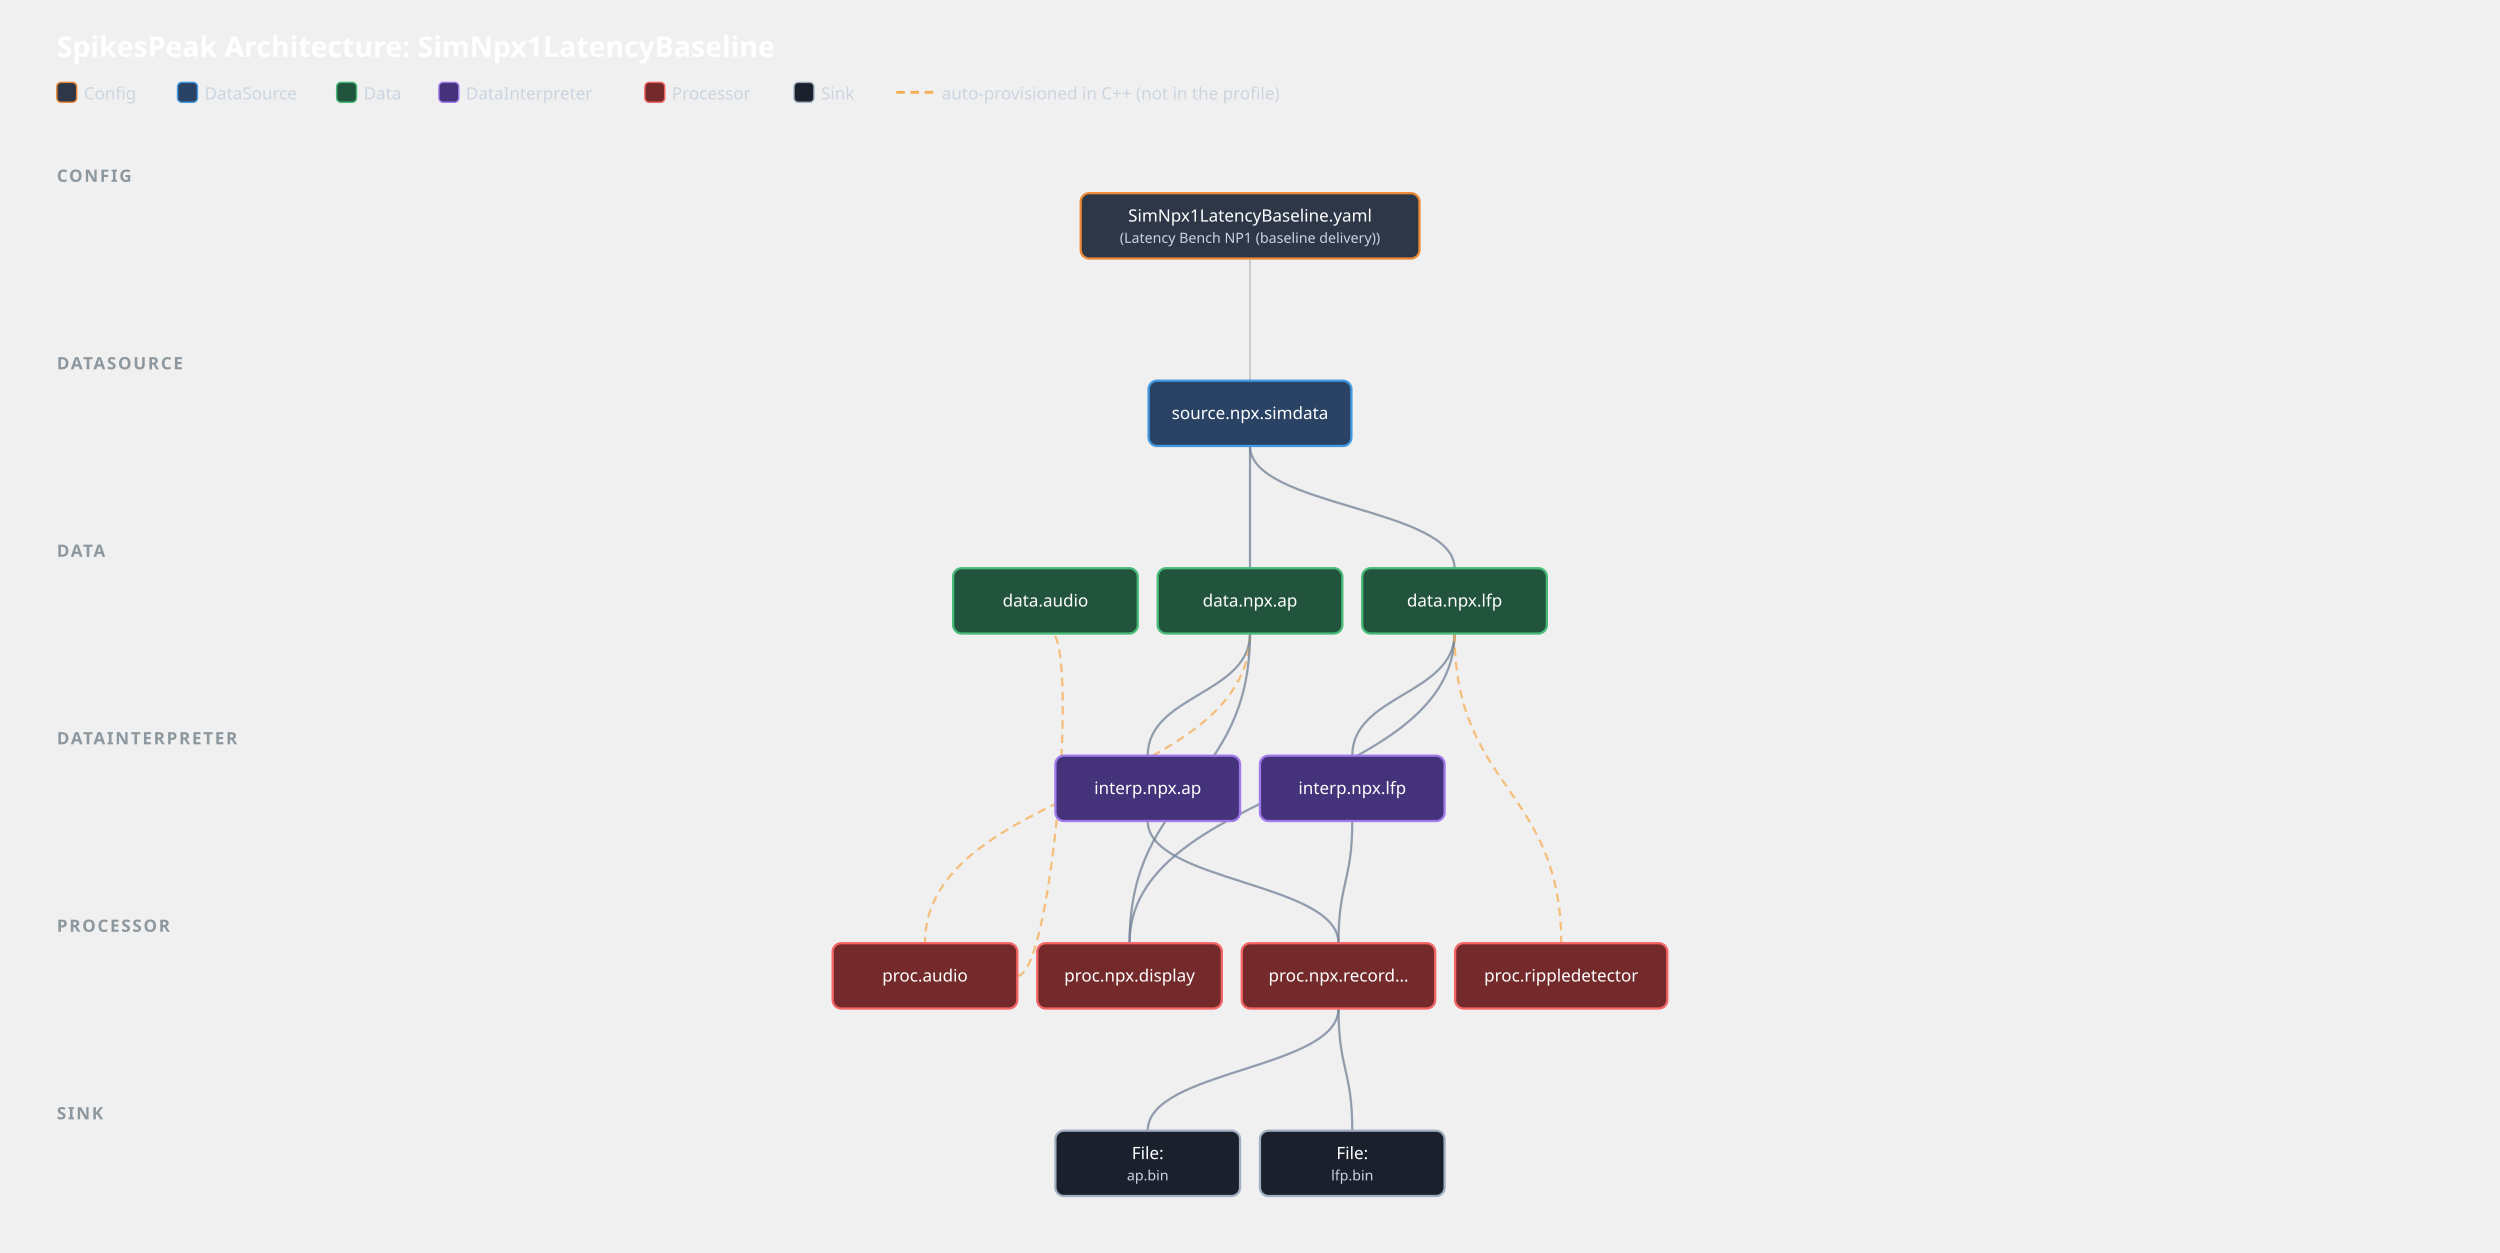
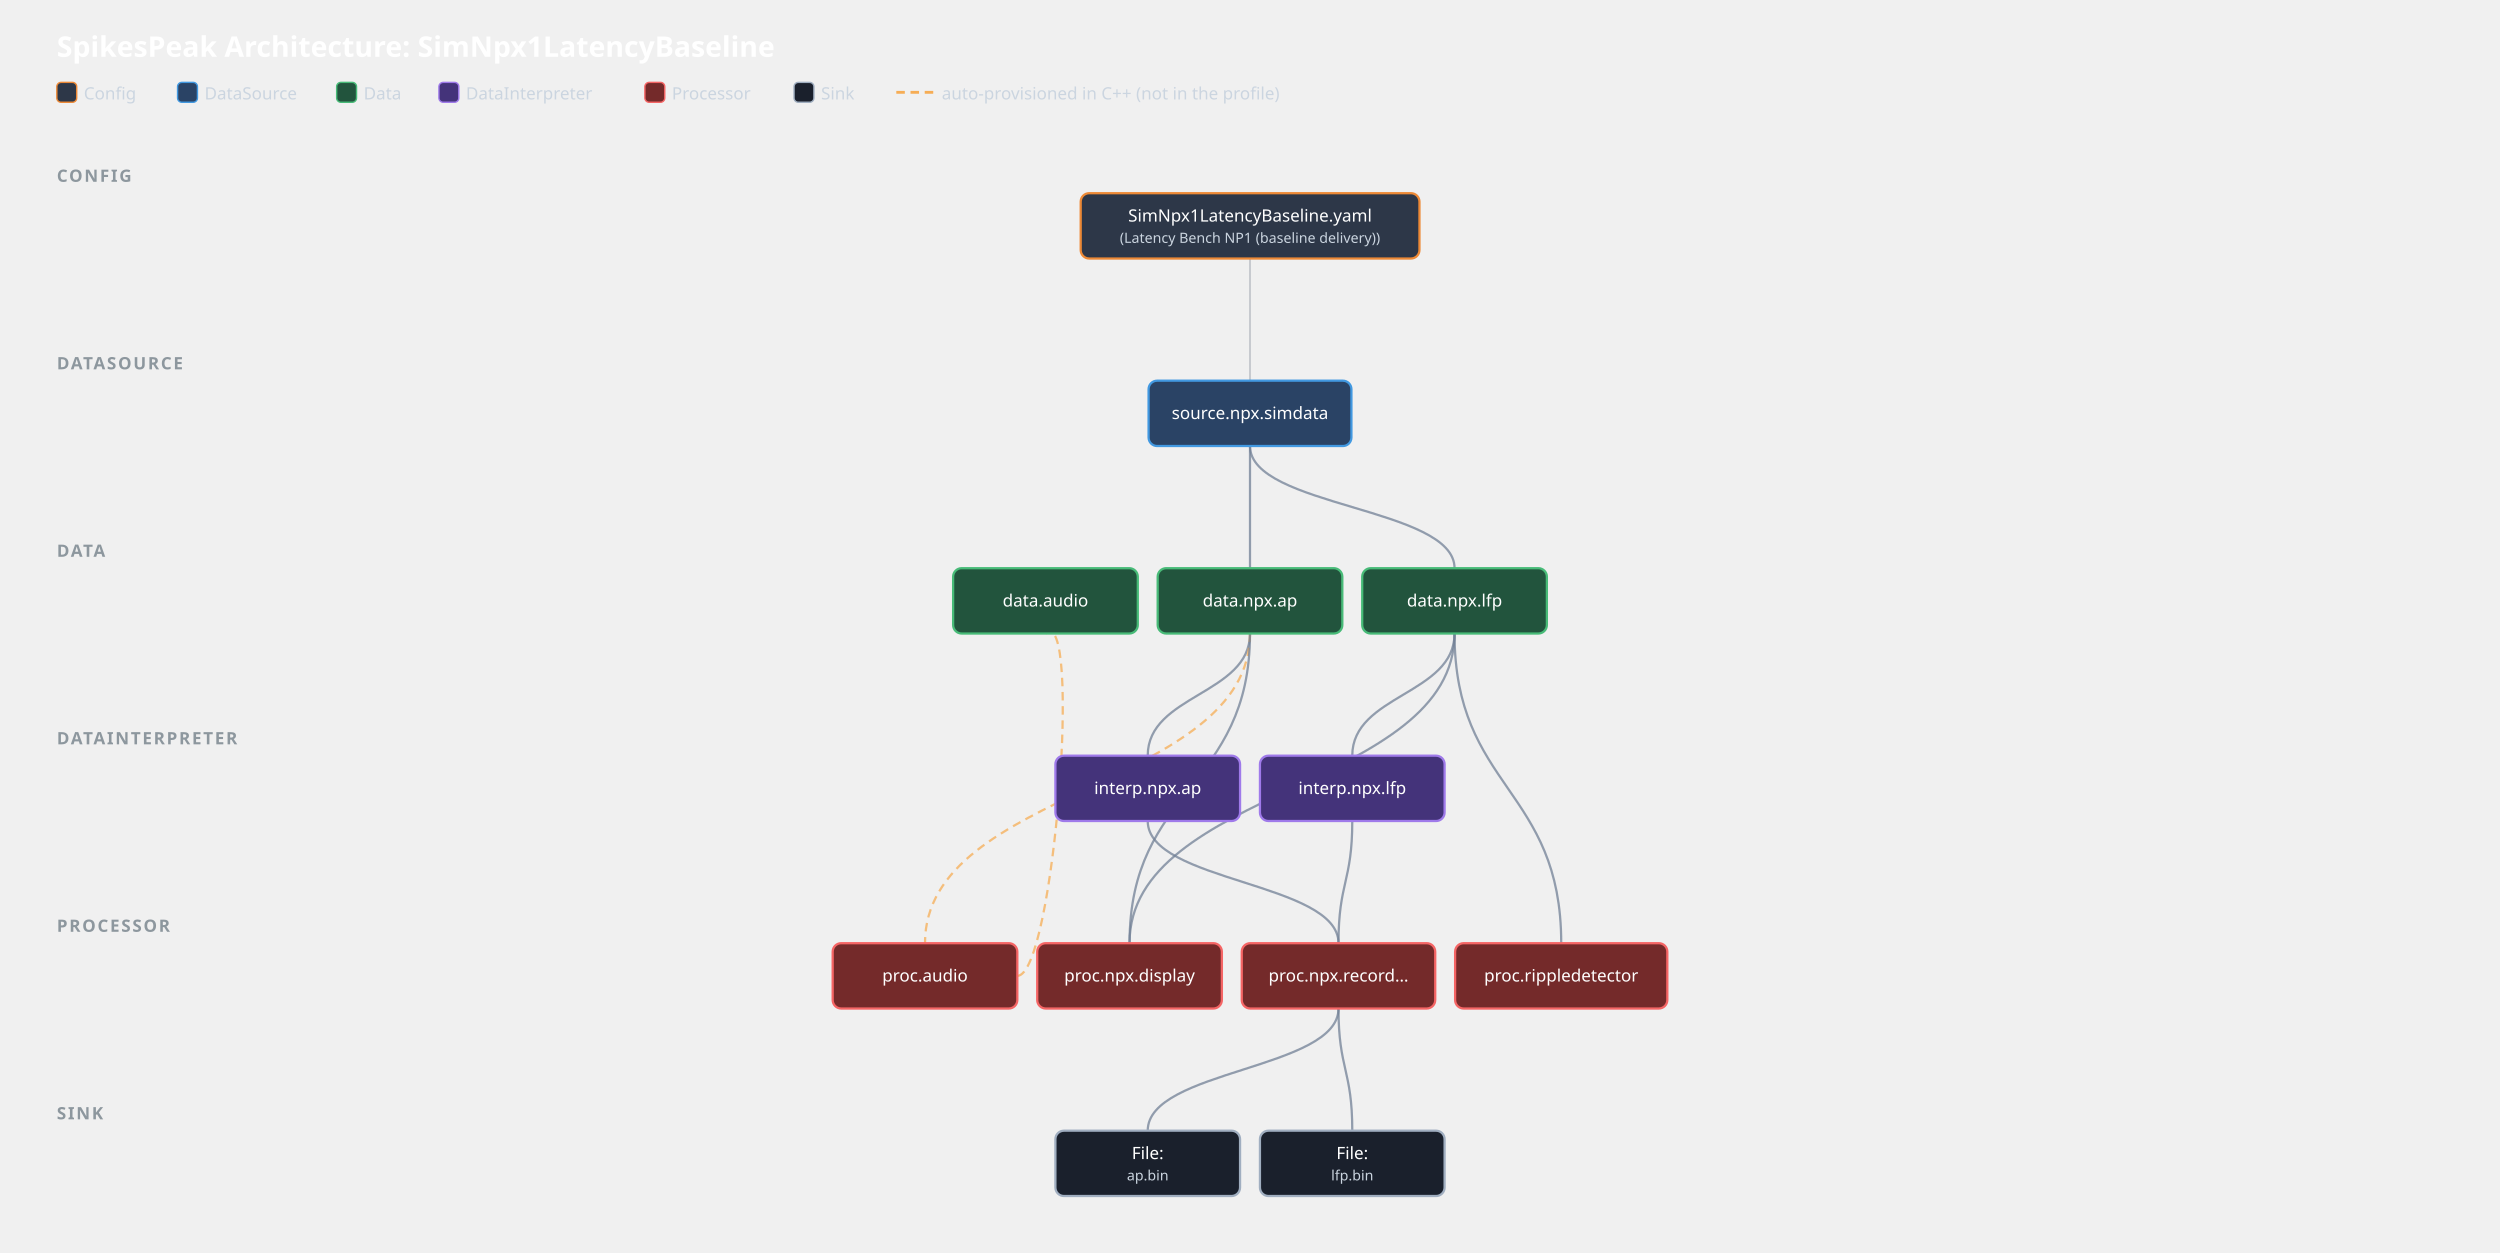
<svg xmlns="http://www.w3.org/2000/svg" width="1760.0" height="882.0" viewBox="0 0 1760.0 882.0" preserveAspectRatio="xMidYMin meet" style="background-color: #1a1a1a; max-width: 100%; height: auto;">
  <text x="40" y="40" fill="#fff" font-family="sans-serif" font-size="20" font-weight="bold">SpikesPeak Architecture: SimNpx1LatencyBaseline</text>
  <g id="legend">
    <rect x="40" y="58" width="14" height="14" rx="3" fill="#2d3748" stroke="#ed8936" stroke-width="1" />
    <text x="59" y="70" fill="#cbd5e0" font-family="sans-serif" font-size="12">Config</text>
    <rect x="125" y="58" width="14" height="14" rx="3" fill="#2a4365" stroke="#4299e1" stroke-width="1" />
    <text x="144" y="70" fill="#cbd5e0" font-family="sans-serif" font-size="12">DataSource</text>
    <rect x="237" y="58" width="14" height="14" rx="3" fill="#22543d" stroke="#48bb78" stroke-width="1" />
    <text x="256" y="70" fill="#cbd5e0" font-family="sans-serif" font-size="12">Data</text>
    <rect x="309" y="58" width="14" height="14" rx="3" fill="#44337a" stroke="#9f7aea" stroke-width="1" />
    <text x="328" y="70" fill="#cbd5e0" font-family="sans-serif" font-size="12">DataInterpreter</text>
    <rect x="454" y="58" width="14" height="14" rx="3" fill="#742a2a" stroke="#f56565" stroke-width="1" />
    <text x="473" y="70" fill="#cbd5e0" font-family="sans-serif" font-size="12">Processor</text>
    <rect x="559" y="58" width="14" height="14" rx="3" fill="#1a202c" stroke="#a0aec0" stroke-width="1" />
    <text x="578" y="70" fill="#cbd5e0" font-family="sans-serif" font-size="12">Sink</text>
    <path d="M 631 65 l 26 0" stroke="#f6ad55" stroke-width="2" stroke-dasharray="6 4" />
    <text x="663" y="70" fill="#cbd5e0" font-family="sans-serif" font-size="12">auto-provisioned in C++ (not in the profile)</text>
  </g>
  <g id="edges">
    <path d="M 880.0 182.0 C 880.0 207.8, 880.0 224.0, 880.0 242.0 L 880.0 268.0" fill="none" stroke="#4a5568" stroke-width="1.0" opacity="0.35" />
    <path d="M 880.0 446.0 C 880.0 489.0, 808.0 489.0, 808.0 532.0" fill="none" stroke="#718096" stroke-width="1.6" opacity="0.75" />
    <path d="M 880.0 446.0 C 880.0 555.0, 651.2 555.0, 651.2 664.0" fill="none" stroke="#f6ad55" stroke-width="1.6" opacity="0.75" stroke-dasharray="6 4" />
    <path d="M 880.0 446.0 C 880.0 555.0, 795.2 555.0, 795.2 664.0" fill="none" stroke="#718096" stroke-width="1.6" opacity="0.75" />
    <path d="M 1024.0 446.0 C 1024.0 489.0, 952.0 489.0, 952.0 532.0" fill="none" stroke="#718096" stroke-width="1.6" opacity="0.75" />
    <path d="M 1024.0 446.0 C 1024.0 555.0, 795.2 555.0, 795.2 664.0" fill="none" stroke="#718096" stroke-width="1.6" opacity="0.75" />
-     <path d="M 1024.0 446.0 C 1024.0 555.0, 1099.1 555.0, 1099.1 664.0" fill="none" stroke="#f6ad55" stroke-width="1.6" opacity="0.75" stroke-dasharray="6 4" />
+     <path d="M 1024.0 446.0 C 1024.0 555.0, 1099.1 555.0, 1099.1 664.0" fill="none" stroke="#718096" stroke-width="1.6" opacity="0.75" />
    <path d="M 808.0 578.0 C 808.0 621.0, 942.3 621.0, 942.3 664.0" fill="none" stroke="#718096" stroke-width="1.6" opacity="0.75" />
    <path d="M 952.0 578.0 C 952.0 621.0, 942.3 621.0, 942.3 664.0" fill="none" stroke="#718096" stroke-width="1.6" opacity="0.75" />
    <path d="M 716.2 687.0 C 742.2 687.0, 762.0 423.0, 736.0 446.0" fill="none" stroke="#f6ad55" stroke-width="1.6" opacity="0.75" stroke-dasharray="6 4" />
    <path d="M 942.3 710.0 C 942.3 753.0, 808.0 753.0, 808.0 796.0" fill="none" stroke="#718096" stroke-width="1.6" opacity="0.75" />
    <path d="M 942.3 710.0 C 942.3 753.0, 952.0 753.0, 952.0 796.0" fill="none" stroke="#718096" stroke-width="1.6" opacity="0.75" />
    <path d="M 880.0 314.0 C 880.0 357.0, 880.0 357.0, 880.0 400.0" fill="none" stroke="#718096" stroke-width="1.6" opacity="0.75" />
    <path d="M 880.0 314.0 C 880.0 357.0, 1024.0 357.0, 1024.0 400.0" fill="none" stroke="#718096" stroke-width="1.6" opacity="0.75" />
  </g>
  <g id="nodes">
    <text x="40" y="128.0" fill="#8d979e" font-family="sans-serif" font-size="12" font-weight="bold" letter-spacing="1.2">CONFIG</text>
    <text x="40" y="260.0" fill="#8d979e" font-family="sans-serif" font-size="12" font-weight="bold" letter-spacing="1.2">DATASOURCE</text>
    <text x="40" y="392.0" fill="#8d979e" font-family="sans-serif" font-size="12" font-weight="bold" letter-spacing="1.2">DATA</text>
    <text x="40" y="524.0" fill="#8d979e" font-family="sans-serif" font-size="12" font-weight="bold" letter-spacing="1.2">DATAINTERPRETER</text>
    <text x="40" y="656.0" fill="#8d979e" font-family="sans-serif" font-size="12" font-weight="bold" letter-spacing="1.2">PROCESSOR</text>
    <text x="40" y="788.0" fill="#8d979e" font-family="sans-serif" font-size="12" font-weight="bold" letter-spacing="1.2">SINK</text>
    <rect x="760.8" y="136.0" width="238.5" height="46" rx="6" fill="#2d3748" stroke="#ed8936" stroke-width="1.6" />
    <text x="880.0" y="156.0" fill="#fff" font-family="sans-serif" font-size="12" text-anchor="middle">SimNpx1LatencyBaseline.yaml</text>
    <text x="880.0" y="171.0" fill="#cbd5e0" font-family="sans-serif" font-size="10" text-anchor="middle">(Latency Bench NP1 (baseline delivery))</text>
    <rect x="671.0" y="400.0" width="130.0" height="46" rx="6" fill="#22543d" stroke="#48bb78" stroke-width="1.6" />
    <text x="736.0" y="427.0" fill="#fff" font-family="sans-serif" font-size="12" text-anchor="middle">data.audio</text>
    <rect x="815.0" y="400.0" width="130.0" height="46" rx="6" fill="#22543d" stroke="#48bb78" stroke-width="1.6" />
    <text x="880.0" y="427.0" fill="#fff" font-family="sans-serif" font-size="12" text-anchor="middle">data.npx.ap</text>
    <rect x="959.0" y="400.0" width="130.0" height="46" rx="6" fill="#22543d" stroke="#48bb78" stroke-width="1.6" />
    <text x="1024.0" y="427.0" fill="#fff" font-family="sans-serif" font-size="12" text-anchor="middle">data.npx.lfp</text>
    <rect x="743.0" y="532.0" width="130.0" height="46" rx="6" fill="#44337a" stroke="#9f7aea" stroke-width="1.6" />
    <text x="808.0" y="559.0" fill="#fff" font-family="sans-serif" font-size="12" text-anchor="middle">interp.npx.ap</text>
    <rect x="887.0" y="532.0" width="130.0" height="46" rx="6" fill="#44337a" stroke="#9f7aea" stroke-width="1.6" />
    <text x="952.0" y="559.0" fill="#fff" font-family="sans-serif" font-size="12" text-anchor="middle">interp.npx.lfp</text>
    <rect x="586.2" y="664.0" width="130.0" height="46" rx="6" fill="#742a2a" stroke="#f56565" stroke-width="1.6" />
    <text x="651.2" y="691.0" fill="#fff" font-family="sans-serif" font-size="12" text-anchor="middle">proc.audio</text>
    <rect x="730.2" y="664.0" width="130.0" height="46" rx="6" fill="#742a2a" stroke="#f56565" stroke-width="1.6" />
    <text x="795.2" y="691.0" fill="#fff" font-family="sans-serif" font-size="12" text-anchor="middle">proc.npx.display</text>
    <rect x="874.2" y="664.0" width="136.2" height="46" rx="6" fill="#742a2a" stroke="#f56565" stroke-width="1.6" />
    <text x="942.3" y="691.0" fill="#fff" font-family="sans-serif" font-size="12" text-anchor="middle">proc.npx.record…</text>
    <rect x="1024.4" y="664.0" width="149.4" height="46" rx="6" fill="#742a2a" stroke="#f56565" stroke-width="1.6" />
    <text x="1099.1" y="691.0" fill="#fff" font-family="sans-serif" font-size="12" text-anchor="middle">proc.rippledetector</text>
    <rect x="743.0" y="796.0" width="130.0" height="46" rx="6" fill="#1a202c" stroke="#a0aec0" stroke-width="1.6" />
    <text x="808.0" y="816.0" fill="#fff" font-family="sans-serif" font-size="12" text-anchor="middle">File:</text>
    <text x="808.0" y="831.0" fill="#cbd5e0" font-family="sans-serif" font-size="10" text-anchor="middle">ap.bin</text>
    <rect x="887.0" y="796.0" width="130.0" height="46" rx="6" fill="#1a202c" stroke="#a0aec0" stroke-width="1.6" />
    <text x="952.0" y="816.0" fill="#fff" font-family="sans-serif" font-size="12" text-anchor="middle">File:</text>
    <text x="952.0" y="831.0" fill="#cbd5e0" font-family="sans-serif" font-size="10" text-anchor="middle">lfp.bin</text>
    <rect x="808.6" y="268.0" width="142.8" height="46" rx="6" fill="#2a4365" stroke="#4299e1" stroke-width="1.6" />
    <text x="880.0" y="295.0" fill="#fff" font-family="sans-serif" font-size="12" text-anchor="middle">source.npx.simdata</text>
  </g>
</svg>
